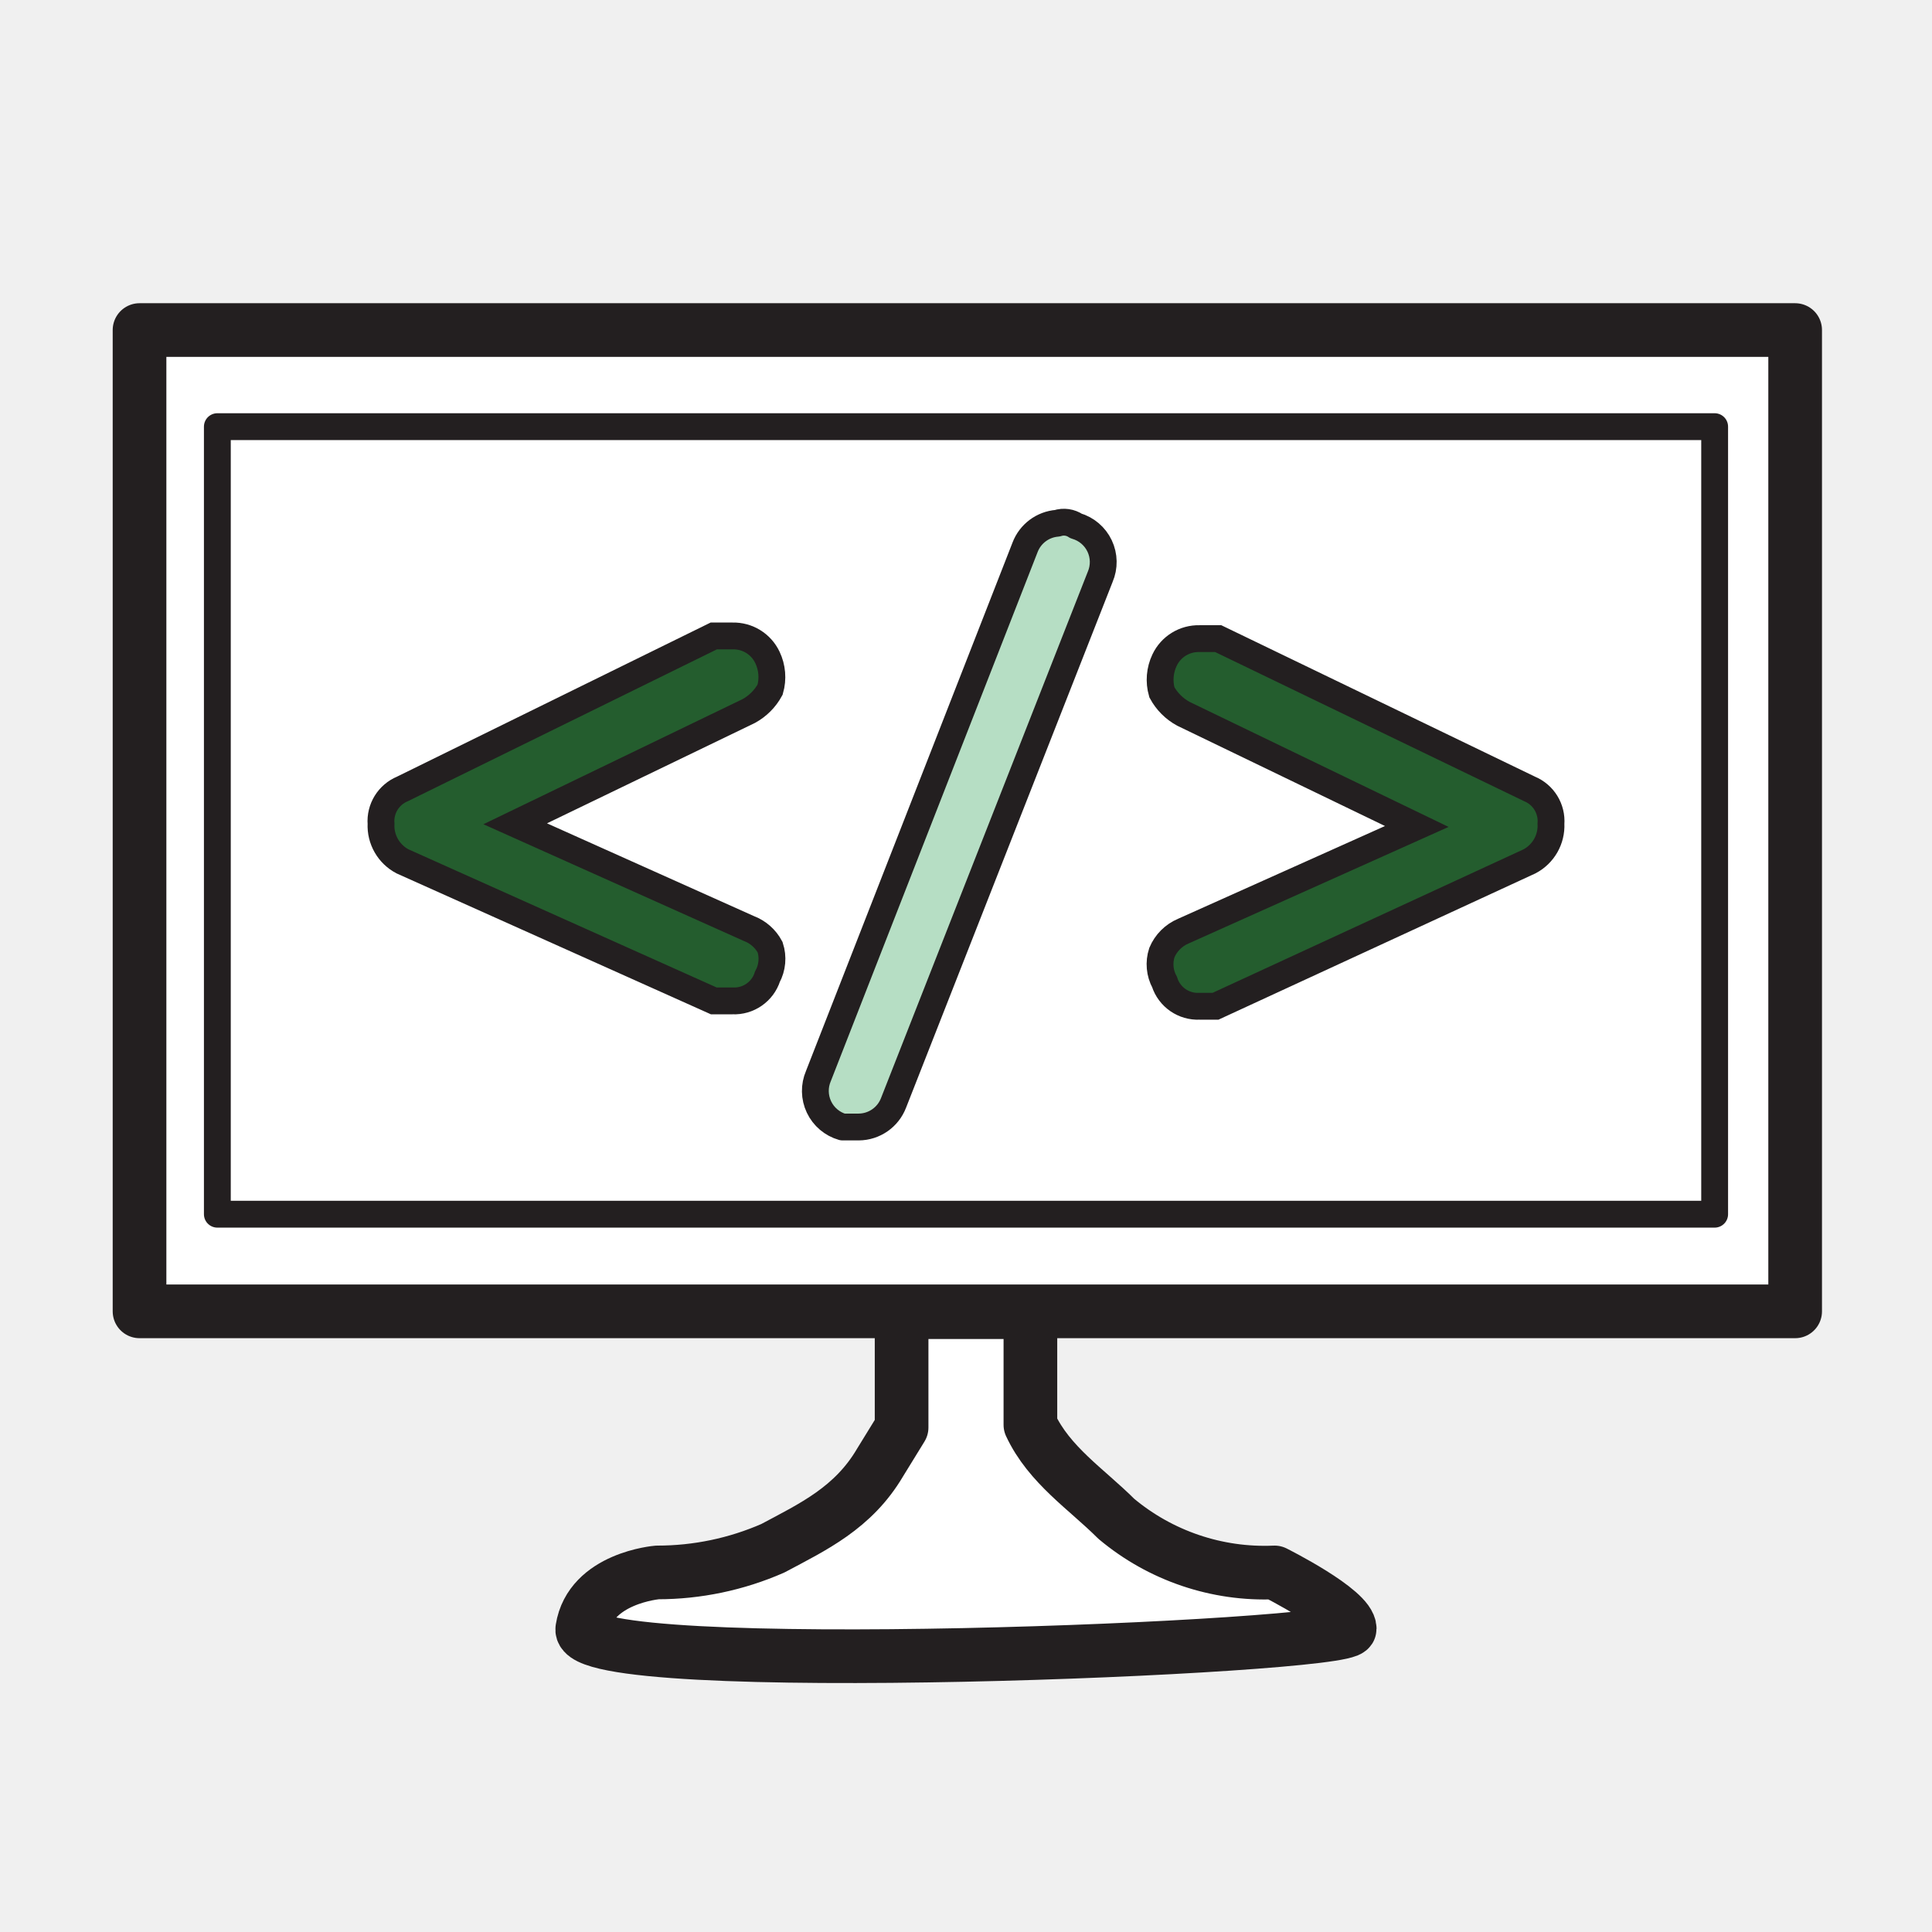
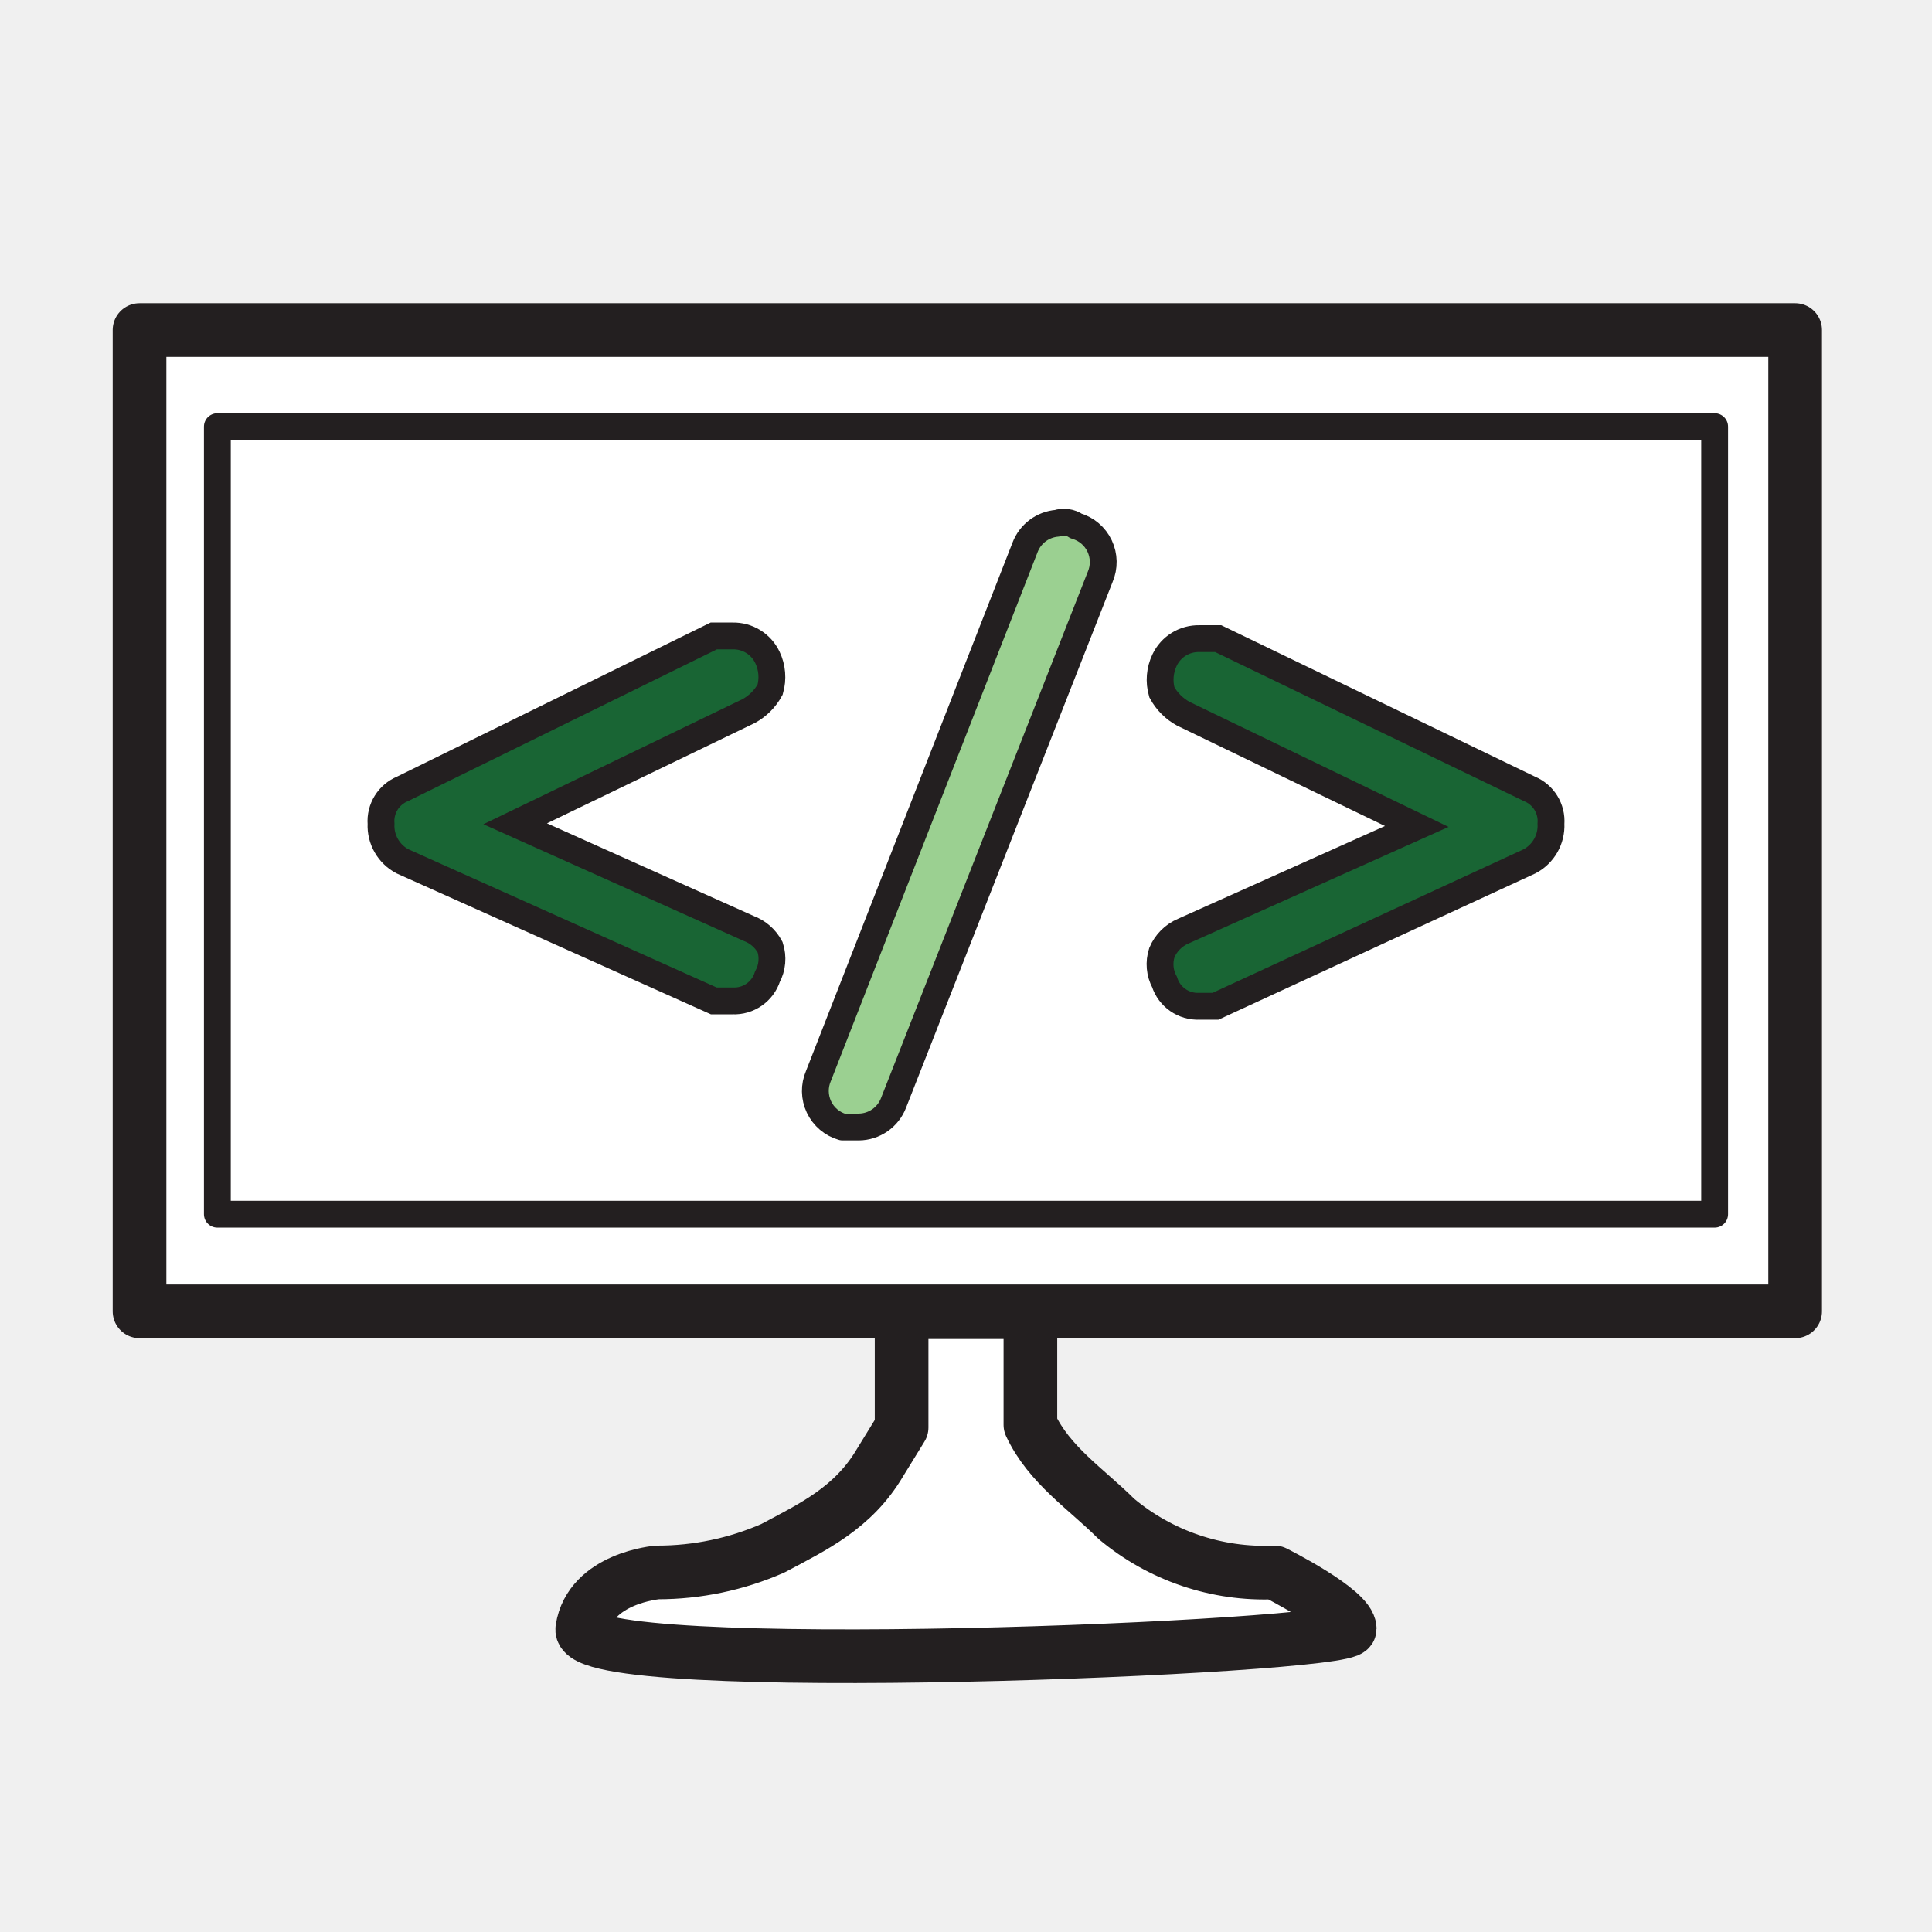
- <svg xmlns="http://www.w3.org/2000/svg" id="Layer_1" data-name="Layer 1" width="1in" height="1in" viewBox="0 0 72 72">
-   <ellipse cx="36" cy="62.4" rx="30.8" ry="4.4" fill="none" />
-   <rect x="5.2" y="12.3" width="61.7" height="36.57" stroke-width="2" stroke="#231f20" stroke-linecap="round" stroke-linejoin="round" fill="#fff" />
-   <rect x="8.1" y="15.9" width="55.8" height="29.35" fill="none" stroke="#231f20" stroke-linecap="round" stroke-linejoin="round" />
-   <path d="M47.5,58.6a8.6,8.6,0,0,1-5.9-2c-1.1-1.1-2.5-2-3.2-3.5h0V48.9H33.6v4.3l-.8,1.3c-1,1.7-2.5,2.4-4,3.2a10.7,10.7,0,0,1-4.3.9s-2.5.2-2.8,2.1,28.6.7,28.6,0S47.5,58.6,47.5,58.6Z" fill="#fff" stroke="#231f20" stroke-linecap="round" stroke-linejoin="round" stroke-width="2" />
-   <path d="M40.1,19.6a.8.8,0,0,0-.7-.1,1.4,1.4,0,0,0-1.2.9L30.5,40.1a1.4,1.4,0,0,0,.9,1.9H32a1.4,1.4,0,0,0,1.3-.9L41,21.5A1.4,1.4,0,0,0,40.1,19.6Z" fill="#b6dec4" stroke="#231f20" stroke-linecap="round" stroke-linejoin="round" />
-   <path d="M27.9,34.6l-8.7-3.9,8.7-4.2a2,2,0,0,0,.8-.8,1.7,1.7,0,0,0-.1-1.2,1.4,1.4,0,0,0-1.3-.8h-.7L15,29.4a1.3,1.3,0,0,0-.8,1.3,1.5,1.5,0,0,0,.8,1.4l11.6,5.2h.7a1.3,1.3,0,0,0,1.3-.9,1.4,1.4,0,0,0,.1-1.1A1.5,1.5,0,0,0,27.9,34.6Z" fill="#245d2e" stroke="#231f20" stroke-miterlimit="10" />
-   <path d="M57,29.4,45.4,23.8h-.7a1.4,1.4,0,0,0-1.3.8,1.7,1.7,0,0,0-.1,1.2,2,2,0,0,0,.8.8l8.7,4.2-8.7,3.9a1.5,1.5,0,0,0-.8.8,1.4,1.4,0,0,0,.1,1.1,1.3,1.3,0,0,0,1.3.9h.6L57,32.1a1.5,1.5,0,0,0,.8-1.4A1.3,1.3,0,0,0,57,29.4Z" fill="#245d2e" stroke="#231f20" stroke-miterlimit="10" />
+ <svg xmlns="http://www.w3.org/2000/svg" width="96" height="96" viewBox="0 0 72 72">
+   <ellipse cx="36" cy="62.4" fill="none" rx="30.8" ry="4.4" />
+   <path fill="#fff" stroke="#231f20" stroke-linecap="round" stroke-linejoin="round" stroke-width="2" d="M5.2 12.3h61.7v36.57H5.2z" />
+   <path fill="none" stroke="#231f20" stroke-linecap="round" stroke-linejoin="round" d="M8.1 15.9h55.8v29.35H8.1z" />
+   <path fill="#fff" stroke="#231f20" stroke-linecap="round" stroke-linejoin="round" stroke-width="2" d="M47.5 58.6a8.6 8.6 0 0 1-5.9-2c-1.1-1.1-2.5-2-3.2-3.5v-4.2h-4.8v4.3l-.8 1.3c-1 1.7-2.5 2.4-4 3.2a10.7 10.7 0 0 1-4.3.9s-2.5.2-2.8 2.1 28.6.7 28.6 0-2.8-2.1-2.8-2.1z" />
+   <path fill="#9bd091" stroke="#231f20" stroke-linecap="round" stroke-linejoin="round" d="M40.1 19.6a.8.8 0 0 0-.7-.1 1.4 1.4 0 0 0-1.2.9l-7.7 19.7a1.4 1.4 0 0 0 .9 1.9h.6a1.4 1.4 0 0 0 1.3-.9L41 21.5a1.4 1.4 0 0 0-.9-1.9z" />
+   <path fill="#196534" stroke="#231f20" stroke-miterlimit="10" d="M27.9 34.6l-8.7-3.9 8.7-4.2a2 2 0 0 0 .8-.8 1.7 1.7 0 0 0-.1-1.2 1.4 1.4 0 0 0-1.3-.8h-.7L15 29.4a1.3 1.3 0 0 0-.8 1.3 1.5 1.5 0 0 0 .8 1.4l11.6 5.2h.7a1.3 1.3 0 0 0 1.3-.9 1.4 1.4 0 0 0 .1-1.1 1.5 1.5 0 0 0-.8-.7zM57 29.4l-11.6-5.6h-.7a1.4 1.4 0 0 0-1.3.8 1.7 1.7 0 0 0-.1 1.2 2 2 0 0 0 .8.8l8.7 4.2-8.7 3.9a1.5 1.5 0 0 0-.8.8 1.4 1.4 0 0 0 .1 1.1 1.3 1.3 0 0 0 1.3.9h.6L57 32.1a1.5 1.5 0 0 0 .8-1.4 1.3 1.3 0 0 0-.8-1.3z" />
</svg>
